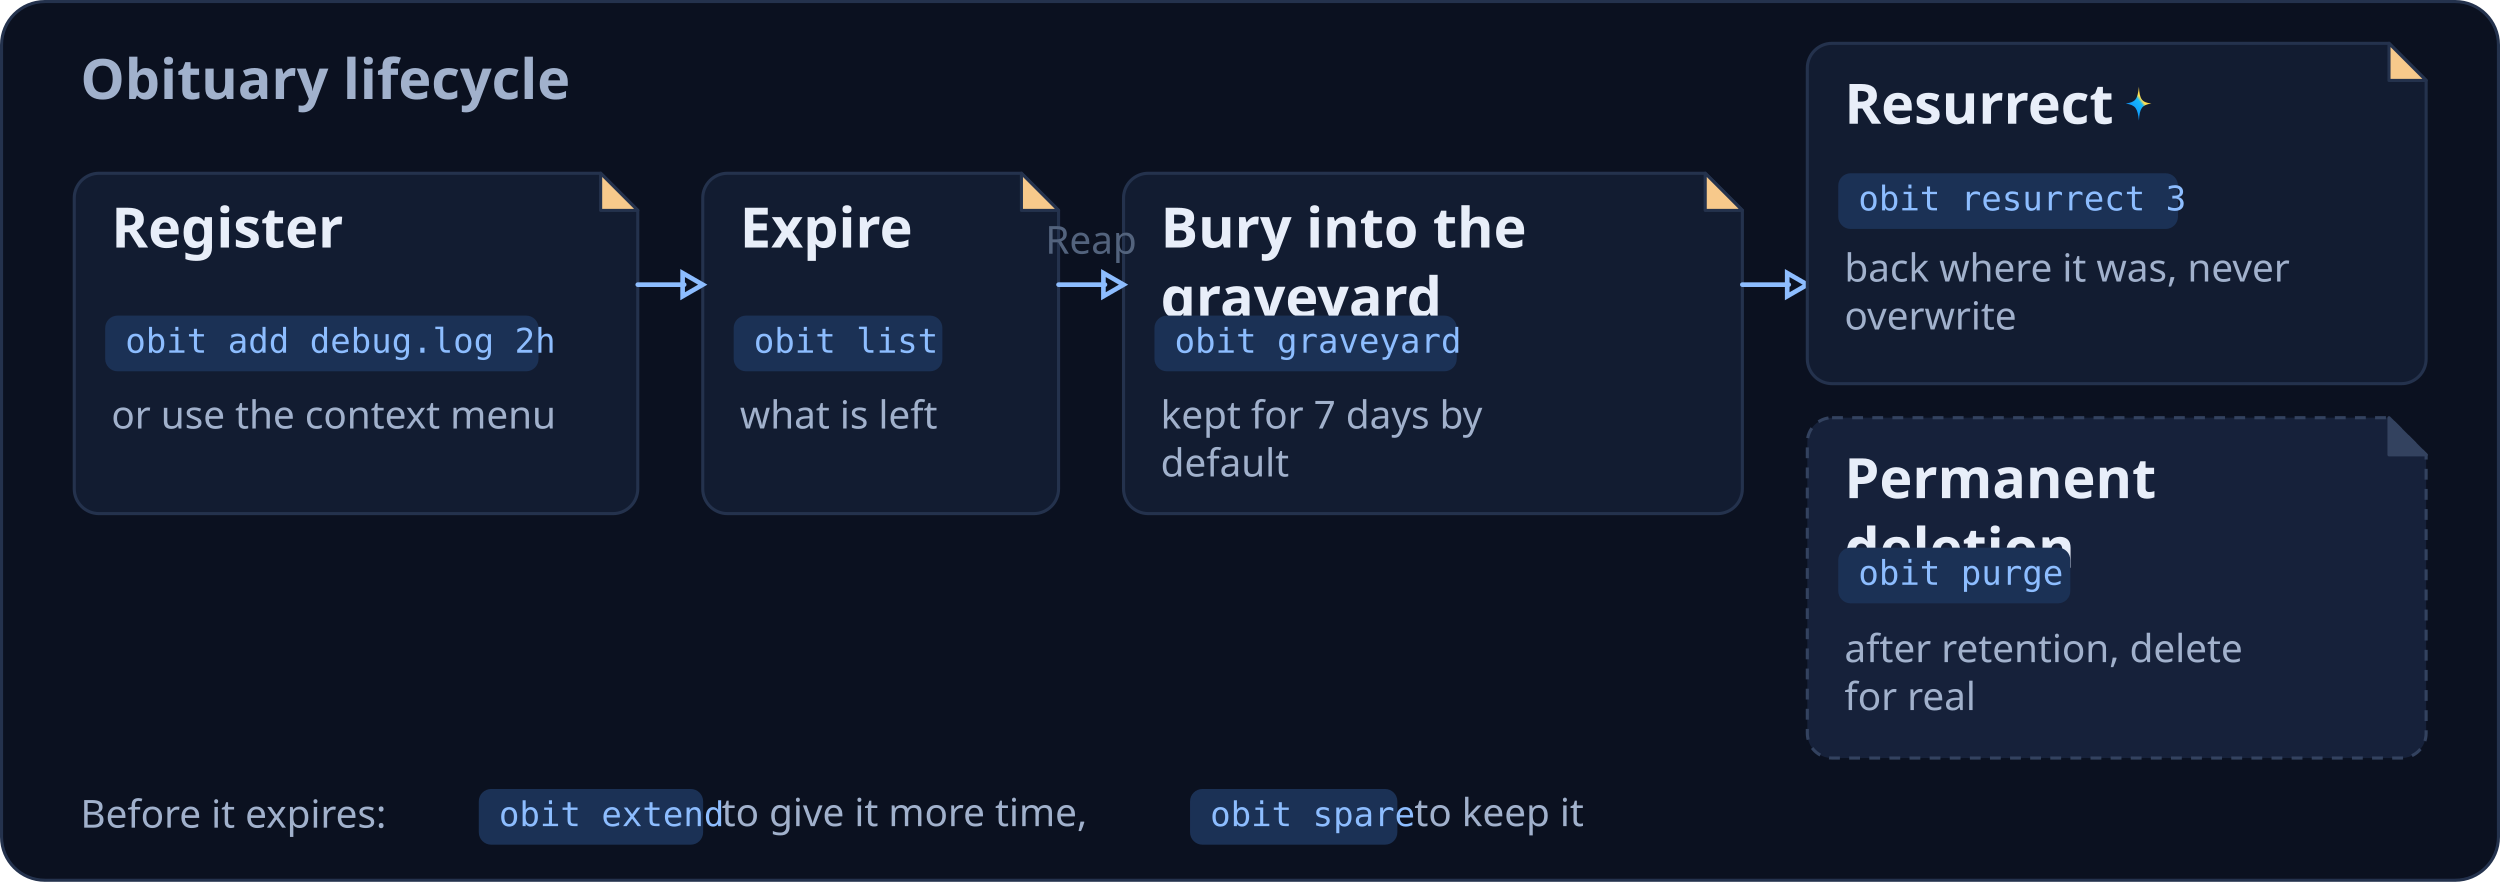
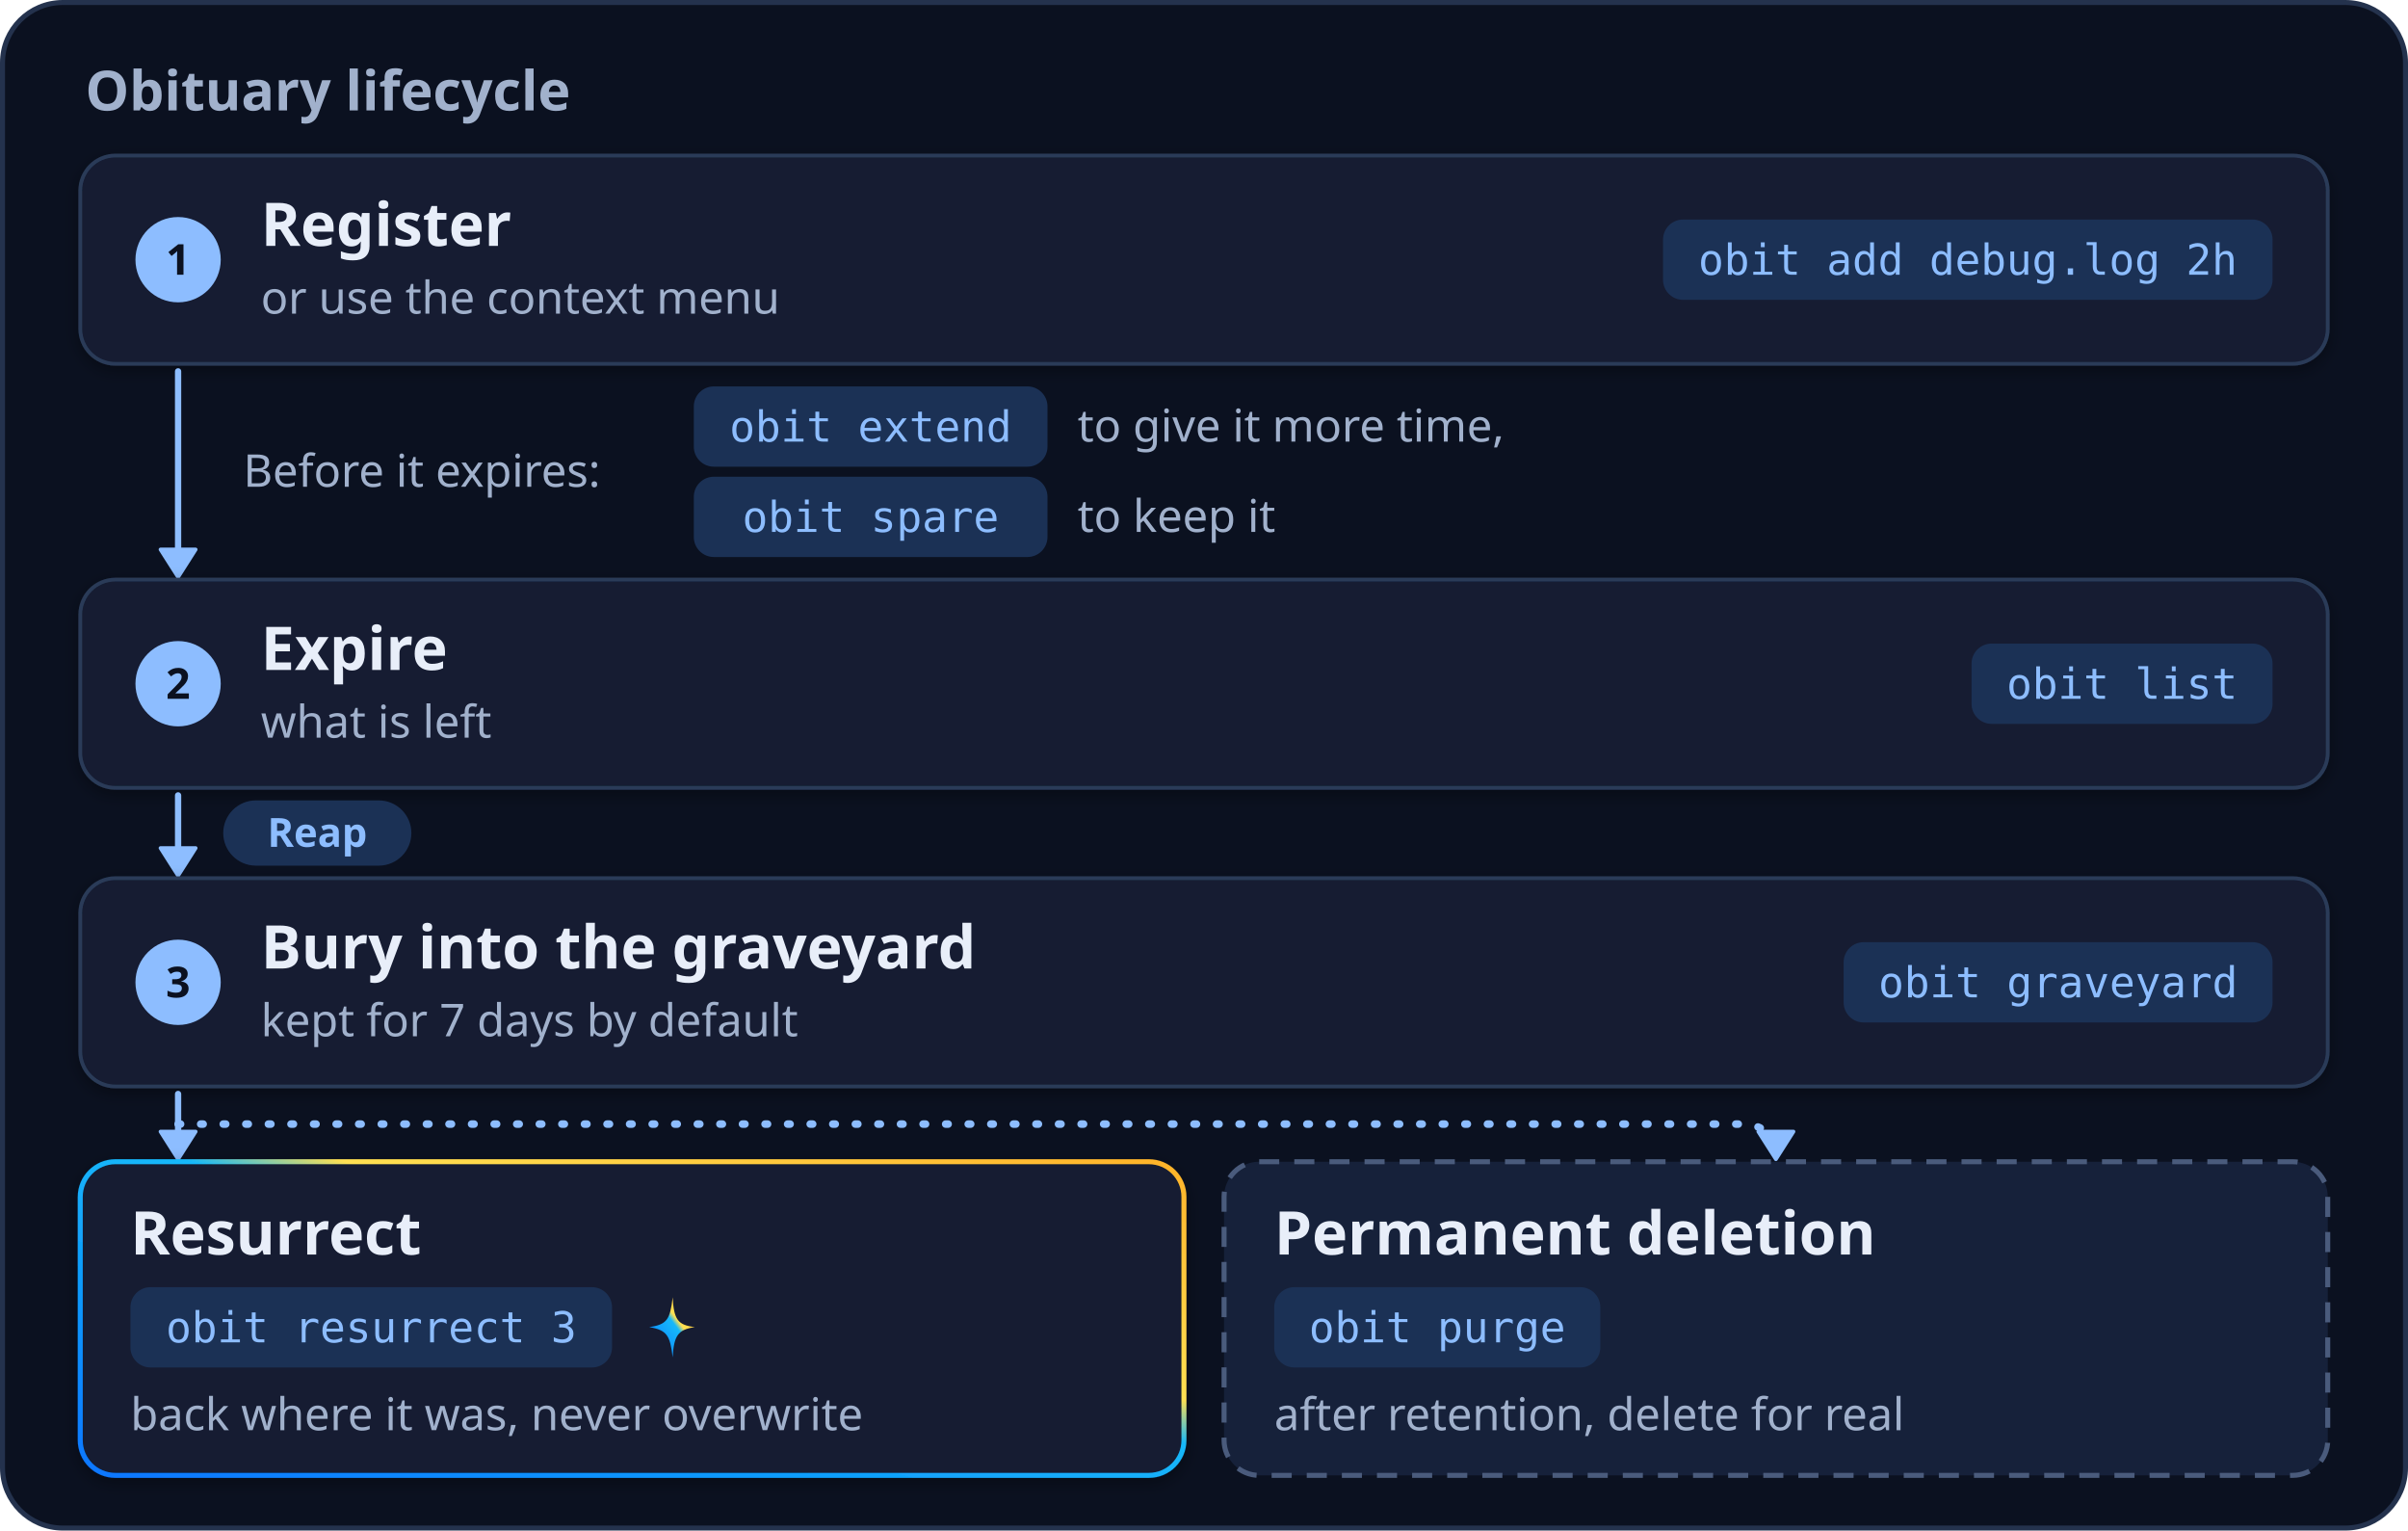
- <svg xmlns="http://www.w3.org/2000/svg" width="1616" height="570" viewBox="0 0 1616 570" role="img" aria-labelledby="title desc">
+ <svg xmlns="http://www.w3.org/2000/svg" width="960" height="610" viewBox="0 0 960 610" role="img" aria-labelledby="title desc">
  <defs>
    <linearGradient id="spark" x1="0" y1="1" x2="1" y2="0">
      <stop stop-color="#0876FF" />
      <stop offset=".55" stop-color="#16B8FA" />
      <stop offset=".62" stop-color="#FFE052" />
      <stop offset="1" stop-color="#FFB329" />
    </linearGradient>
+     <filter id="shadow" x="-4%" y="-12%" width="108%" height="132%">
+       <feDropShadow dx="0" dy="2" stdDeviation="3" flood-color="#000000" flood-opacity="0.35" />
+     </filter>
  </defs>
-   <rect x="1" y="1" width="1614" height="568" rx="28" fill="#0B1120" stroke="#24324D" stroke-width="2" />
-   <g font-family="-apple-system, BlinkMacSystemFont, 'Segoe UI', 'Noto Sans', 'Noto Sans CJK SC', 'Noto Sans CJK TC', 'Noto Sans JP', 'Noto Sans KR', 'Noto Sans Cyrillic', 'Microsoft YaHei', 'PingFang SC', 'Hiragino Sans', 'Malgun Gothic', sans-serif">
-     <text x="52" y="64" font-family="-apple-system, BlinkMacSystemFont, 'Segoe UI', 'Noto Sans', 'Noto Sans CJK SC', 'Noto Sans CJK TC', 'Noto Sans JP', 'Noto Sans KR', 'Noto Sans Cyrillic', 'Microsoft YaHei', 'PingFang SC', 'Hiragino Sans', 'Malgun Gothic', sans-serif" font-size="36.0" fill="#A1B1CC" font-weight="600" id="section">Obituary lifecycle</text>
-     <path d="M64 112H388.25L412.25 136V316A16 16 0 0 1 396.25 332H64A16 16 0 0 1 48 316V128A16 16 0 0 1 64 112Z" fill="#121C31" stroke="#24324D" stroke-width="2" />
-     <path d="M388.25 112V136H412.25Z" fill="#F7C98B" stroke="#24324D" stroke-width="2" stroke-linejoin="round" />
-     <text x="72" y="160" font-family="-apple-system, BlinkMacSystemFont, 'Segoe UI', 'Noto Sans', 'Noto Sans CJK SC', 'Noto Sans CJK TC', 'Noto Sans JP', 'Noto Sans KR', 'Noto Sans Cyrillic', 'Microsoft YaHei', 'PingFang SC', 'Hiragino Sans', 'Malgun Gothic', sans-serif" font-size="36.0" fill="#E8EEF9" font-weight="700" id="register">Register</text>
-     <rect x="68" y="204" width="280.1" height="36" rx="8" fill="#1B3155" />
-     <text x="81" y="228" font-family="ui-monospace, 'Cascadia Code', 'SF Mono', Consolas, monospace" font-size="22.0" fill="#8DBDFF">obit add debug.log 2h</text>
-     <text x="72" y="277" font-family="-apple-system, BlinkMacSystemFont, 'Segoe UI', 'Noto Sans', 'Noto Sans CJK SC', 'Noto Sans CJK TC', 'Noto Sans JP', 'Noto Sans KR', 'Noto Sans Cyrillic', 'Microsoft YaHei', 'PingFang SC', 'Hiragino Sans', 'Malgun Gothic', sans-serif" font-size="25.0" fill="#A1B1CC" id="register_note">or use the context menu</text>
-     <path d="M470.25 112H660.25L684.25 136V316A16 16 0 0 1 668.25 332H470.25A16 16 0 0 1 454.25 316V128A16 16 0 0 1 470.25 112Z" fill="#121C31" stroke="#24324D" stroke-width="2" />
-     <path d="M660.25 112V136H684.25Z" fill="#F7C98B" stroke="#24324D" stroke-width="2" stroke-linejoin="round" />
-     <text x="478.25" y="160" font-family="-apple-system, BlinkMacSystemFont, 'Segoe UI', 'Noto Sans', 'Noto Sans CJK SC', 'Noto Sans CJK TC', 'Noto Sans JP', 'Noto Sans KR', 'Noto Sans Cyrillic', 'Microsoft YaHei', 'PingFang SC', 'Hiragino Sans', 'Malgun Gothic', sans-serif" font-size="36.0" fill="#E8EEF9" font-weight="700" id="expire">Expire</text>
-     <rect x="474.25" y="204" width="134.9" height="36" rx="8" fill="#1B3155" />
-     <text x="487.25" y="228" font-family="ui-monospace, 'Cascadia Code', 'SF Mono', Consolas, monospace" font-size="22.0" fill="#8DBDFF">obit list</text>
-     <text x="478.25" y="277" font-family="-apple-system, BlinkMacSystemFont, 'Segoe UI', 'Noto Sans', 'Noto Sans CJK SC', 'Noto Sans CJK TC', 'Noto Sans JP', 'Noto Sans KR', 'Noto Sans Cyrillic', 'Microsoft YaHei', 'PingFang SC', 'Hiragino Sans', 'Malgun Gothic', sans-serif" font-size="25.0" fill="#A1B1CC" id="expire_note">what is left</text>
-     <path d="M742.25 112H1102.25L1126.25 136V316A16 16 0 0 1 1110.25 332H742.25A16 16 0 0 1 726.25 316V128A16 16 0 0 1 742.25 112Z" fill="#121C31" stroke="#24324D" stroke-width="2" />
-     <path d="M1102.25 112V136H1126.25Z" fill="#F7C98B" stroke="#24324D" stroke-width="2" stroke-linejoin="round" />
-     <text x="750.25" y="160" font-family="-apple-system, BlinkMacSystemFont, 'Segoe UI', 'Noto Sans', 'Noto Sans CJK SC', 'Noto Sans CJK TC', 'Noto Sans JP', 'Noto Sans KR', 'Noto Sans Cyrillic', 'Microsoft YaHei', 'PingFang SC', 'Hiragino Sans', 'Malgun Gothic', sans-serif" font-size="36.0" fill="#E8EEF9" font-weight="700" id="bury">Bury into the</text>
-     <text x="750.25" y="205" font-family="-apple-system, BlinkMacSystemFont, 'Segoe UI', 'Noto Sans', 'Noto Sans CJK SC', 'Noto Sans CJK TC', 'Noto Sans JP', 'Noto Sans KR', 'Noto Sans Cyrillic', 'Microsoft YaHei', 'PingFang SC', 'Hiragino Sans', 'Malgun Gothic', sans-serif" font-size="36.0" fill="#E8EEF9" font-weight="700" id="bury">graveyard</text>
-     <rect x="746.25" y="204" width="195.4" height="36" rx="8" fill="#1B3155" />
-     <text x="759.25" y="228" font-family="ui-monospace, 'Cascadia Code', 'SF Mono', Consolas, monospace" font-size="22.0" fill="#8DBDFF">obit graveyard</text>
-     <text x="750.25" y="277" font-family="-apple-system, BlinkMacSystemFont, 'Segoe UI', 'Noto Sans', 'Noto Sans CJK SC', 'Noto Sans CJK TC', 'Noto Sans JP', 'Noto Sans KR', 'Noto Sans Cyrillic', 'Microsoft YaHei', 'PingFang SC', 'Hiragino Sans', 'Malgun Gothic', sans-serif" font-size="25.0" fill="#A1B1CC" id="bury_note">kept for 7 days by</text>
-     <text x="750.25" y="308" font-family="-apple-system, BlinkMacSystemFont, 'Segoe UI', 'Noto Sans', 'Noto Sans CJK SC', 'Noto Sans CJK TC', 'Noto Sans JP', 'Noto Sans KR', 'Noto Sans Cyrillic', 'Microsoft YaHei', 'PingFang SC', 'Hiragino Sans', 'Malgun Gothic', sans-serif" font-size="25.0" fill="#A1B1CC" id="bury_note">default</text>
-     <path d="M412.25 184H442.25M454.25 184l-13 -7.5v15Z" stroke="#8DBDFF" stroke-width="3" stroke-linecap="round" fill="none" />
-     <path d="M684.25 184H714.25M726.25 184l-13 -7.5v15Z" stroke="#8DBDFF" stroke-width="3" stroke-linecap="round" fill="none" />
-     <text x="705.25" y="164.0" font-family="-apple-system, BlinkMacSystemFont, 'Segoe UI', 'Noto Sans', 'Noto Sans CJK SC', 'Noto Sans CJK TC', 'Noto Sans JP', 'Noto Sans KR', 'Noto Sans Cyrillic', 'Microsoft YaHei', 'PingFang SC', 'Hiragino Sans', 'Malgun Gothic', sans-serif" font-size="25.0" fill="#53637D" text-anchor="middle">Reap</text>
-     <path d="M1126.25 184H1156.25M1168.25 184l-13 -7.5v15Z" stroke="#8DBDFF" stroke-width="3" stroke-linecap="round" fill="none" />
-     <path d="M1184.25 28H1544.25L1568.25 52V232A16 16 0 0 1 1552.25 248H1184.25A16 16 0 0 1 1168.25 232V44A16 16 0 0 1 1184.25 28Z" fill="#121C31" stroke="#24324D" stroke-width="2" />
-     <path d="M1544.25 28V52H1568.25Z" fill="#F7C98B" stroke="#24324D" stroke-width="2" stroke-linejoin="round" />
-     <text x="1192.25" y="80" font-family="-apple-system, BlinkMacSystemFont, 'Segoe UI', 'Noto Sans', 'Noto Sans CJK SC', 'Noto Sans CJK TC', 'Noto Sans JP', 'Noto Sans KR', 'Noto Sans Cyrillic', 'Microsoft YaHei', 'PingFang SC', 'Hiragino Sans', 'Malgun Gothic', sans-serif" font-size="36.0" fill="#E8EEF9" font-weight="700" id="resurrect">Resurrect</text>
-     <path id="resurrect-star" d="M17.6 9.4c.3 5.3 1.2 6.5 5.2 7-4 .6-4.9 2-5.2 7.1-.6-5.1-1.3-6.4-5.5-7.1 4.2-.6 4.9-1.8 5.5-7Z" fill="url(#spark)" transform="translate(1382.45 67) scale(1.55) translate(-17.5 -16.45)" />
-     <rect x="1188.25" y="112" width="219.6" height="36" rx="8" fill="#1B3155" />
-     <text x="1201.25" y="136" font-family="ui-monospace, 'Cascadia Code', 'SF Mono', Consolas, monospace" font-size="22.0" fill="#8DBDFF">obit resurrect 3</text>
-     <text x="1192.25" y="182" font-family="-apple-system, BlinkMacSystemFont, 'Segoe UI', 'Noto Sans', 'Noto Sans CJK SC', 'Noto Sans CJK TC', 'Noto Sans JP', 'Noto Sans KR', 'Noto Sans Cyrillic', 'Microsoft YaHei', 'PingFang SC', 'Hiragino Sans', 'Malgun Gothic', sans-serif" font-size="25.0" fill="#A1B1CC" id="resurrect-note">back where it was, never</text>
-     <text x="1192.25" y="213" font-family="-apple-system, BlinkMacSystemFont, 'Segoe UI', 'Noto Sans', 'Noto Sans CJK SC', 'Noto Sans CJK TC', 'Noto Sans JP', 'Noto Sans KR', 'Noto Sans Cyrillic', 'Microsoft YaHei', 'PingFang SC', 'Hiragino Sans', 'Malgun Gothic', sans-serif" font-size="25.0" fill="#A1B1CC" id="resurrect-note">overwrite</text>
-     <path d="M1184.25 270H1544.25L1568.25 294V474A16 16 0 0 1 1552.25 490H1184.25A16 16 0 0 1 1168.25 474V286A16 16 0 0 1 1184.25 270Z" fill="#16213A" stroke="#33425F" stroke-width="2" stroke-dasharray="7 6" />
-     <path d="M1544.25 270V294H1568.25Z" fill="#33425F" stroke="#33425F" stroke-width="2" stroke-linejoin="round" />
-     <text x="1192.25" y="322" font-family="-apple-system, BlinkMacSystemFont, 'Segoe UI', 'Noto Sans', 'Noto Sans CJK SC', 'Noto Sans CJK TC', 'Noto Sans JP', 'Noto Sans KR', 'Noto Sans Cyrillic', 'Microsoft YaHei', 'PingFang SC', 'Hiragino Sans', 'Malgun Gothic', sans-serif" font-size="36.0" fill="#E8EEF9" font-weight="700" id="purge">Permanent</text>
-     <text x="1192.25" y="367" font-family="-apple-system, BlinkMacSystemFont, 'Segoe UI', 'Noto Sans', 'Noto Sans CJK SC', 'Noto Sans CJK TC', 'Noto Sans JP', 'Noto Sans KR', 'Noto Sans Cyrillic', 'Microsoft YaHei', 'PingFang SC', 'Hiragino Sans', 'Malgun Gothic', sans-serif" font-size="36.0" fill="#E8EEF9" font-weight="700" id="purge">deletion</text>
-     <rect x="1188.25" y="354" width="150" height="36" rx="8" fill="#1B3155" />
-     <text x="1201.25" y="378" font-family="ui-monospace, 'Cascadia Code', 'SF Mono', Consolas, monospace" font-size="22.0" fill="#8DBDFF">obit purge</text>
-     <text x="1192.25" y="428" font-family="-apple-system, BlinkMacSystemFont, 'Segoe UI', 'Noto Sans', 'Noto Sans CJK SC', 'Noto Sans CJK TC', 'Noto Sans JP', 'Noto Sans KR', 'Noto Sans Cyrillic', 'Microsoft YaHei', 'PingFang SC', 'Hiragino Sans', 'Malgun Gothic', sans-serif" font-size="25.0" fill="#A1B1CC" id="purge-note">after retention, delete</text>
-     <text x="1192.25" y="459" font-family="-apple-system, BlinkMacSystemFont, 'Segoe UI', 'Noto Sans', 'Noto Sans CJK SC', 'Noto Sans CJK TC', 'Noto Sans JP', 'Noto Sans KR', 'Noto Sans Cyrillic', 'Microsoft YaHei', 'PingFang SC', 'Hiragino Sans', 'Malgun Gothic', sans-serif" font-size="25.0" fill="#A1B1CC" id="purge-note">for real</text>
-     <text x="52" y="535" font-family="-apple-system, BlinkMacSystemFont, 'Segoe UI', 'Noto Sans', 'Noto Sans CJK SC', 'Noto Sans CJK TC', 'Noto Sans JP', 'Noto Sans KR', 'Noto Sans Cyrillic', 'Microsoft YaHei', 'PingFang SC', 'Hiragino Sans', 'Malgun Gothic', sans-serif" font-size="25.0" fill="#A1B1CC" id="before">Before it expires:</text>
-     <rect x="309.5" y="510" width="145" height="36" rx="8" fill="#1B3155" />
-     <text x="322.5" y="534" font-family="ui-monospace, 'Cascadia Code', 'SF Mono', Consolas, monospace" font-size="22.0" fill="#8DBDFF">obit extend</text>
-     <text x="466.5" y="534" font-family="-apple-system, BlinkMacSystemFont, 'Segoe UI', 'Noto Sans', 'Noto Sans CJK SC', 'Noto Sans CJK TC', 'Noto Sans JP', 'Noto Sans KR', 'Noto Sans Cyrillic', 'Microsoft YaHei', 'PingFang SC', 'Hiragino Sans', 'Malgun Gothic', sans-serif" font-size="25.0" fill="#A1B1CC" id="extend-note">to give it more time,</text>
-     <rect x="769.25" y="510" width="134" height="36" rx="8" fill="#1B3155" />
-     <text x="782.25" y="534" font-family="ui-monospace, 'Cascadia Code', 'SF Mono', Consolas, monospace" font-size="22.0" fill="#8DBDFF">obit spare</text>
-     <text x="914.25" y="534" font-family="-apple-system, BlinkMacSystemFont, 'Segoe UI', 'Noto Sans', 'Noto Sans CJK SC', 'Noto Sans CJK TC', 'Noto Sans JP', 'Noto Sans KR', 'Noto Sans Cyrillic', 'Microsoft YaHei', 'PingFang SC', 'Hiragino Sans', 'Malgun Gothic', sans-serif" font-size="25.0" fill="#A1B1CC" id="spare-note">to keep it</text>
-   </g>
+   <rect data-role="bg" x="1" y="1" width="958" height="608" rx="24" fill="#0B1120" stroke="#24324D" stroke-width="2" />
+   <text x="34" y="44" font-family="-apple-system, BlinkMacSystemFont, 'Segoe UI', 'Noto Sans', 'Noto Sans CJK SC', 'Noto Sans CJK TC', 'Noto Sans JP', 'Noto Sans KR', 'Noto Sans Cyrillic', 'Microsoft YaHei', 'PingFang SC', 'Hiragino Sans', 'Malgun Gothic', sans-serif" font-size="22" fill="#A1B1CC" font-weight="700" data-t="heading" data-k="title" data-g="title">Obituary lifecycle</text>
+   <rect data-role="card" x="32" y="62" width="896" height="83" rx="14" fill="#121C31" stroke="#2C3B58" stroke-width="1.5" filter="url(#shadow)" />
+   <circle data-role="badge" cx="71" cy="103.5" r="17" fill="#8DBDFF" />
+   <text x="71" y="109.5" font-family="-apple-system, BlinkMacSystemFont, 'Segoe UI', 'Noto Sans', 'Noto Sans CJK SC', 'Noto Sans CJK TC', 'Noto Sans JP', 'Noto Sans KR', 'Noto Sans Cyrillic', 'Microsoft YaHei', 'PingFang SC', 'Hiragino Sans', 'Malgun Gothic', sans-serif" font-size="17" fill="#0B1120" font-weight="700" text-anchor="middle" data-t="number">1</text>
+   <text x="104" y="98" font-family="-apple-system, BlinkMacSystemFont, 'Segoe UI', 'Noto Sans', 'Noto Sans CJK SC', 'Noto Sans CJK TC', 'Noto Sans JP', 'Noto Sans KR', 'Noto Sans Cyrillic', 'Microsoft YaHei', 'PingFang SC', 'Hiragino Sans', 'Malgun Gothic', sans-serif" font-size="24" fill="#E8EEF9" font-weight="700" data-t="title" data-k="register" data-g="register">Register</text>
+   <text x="104" y="125" font-family="-apple-system, BlinkMacSystemFont, 'Segoe UI', 'Noto Sans', 'Noto Sans CJK SC', 'Noto Sans CJK TC', 'Noto Sans JP', 'Noto Sans KR', 'Noto Sans Cyrillic', 'Microsoft YaHei', 'PingFang SC', 'Hiragino Sans', 'Malgun Gothic', sans-serif" font-size="18" fill="#A1B1CC" data-t="note" data-k="register_note" data-g="register_note">or use the context menu</text>
+   <rect data-role="chip" x="663" y="87.5" width="243" height="32" rx="8" fill="#1B3155" data-in="card" />
+   <text x="784.5" y="109.5" font-family="ui-monospace, 'Cascadia Code', 'SF Mono', Consolas, monospace" font-size="17" fill="#8DBDFF" text-anchor="middle" data-t="code">obit add debug.log 2h</text>
+   <path data-role="arrow" d="M71 148V221" fill="none" stroke="#8DBDFF" stroke-width="2.5" stroke-linecap="round" />
+   <path data-role="arrow" d="M64 219L71 230L78 219Z" fill="#8DBDFF" stroke="#8DBDFF" stroke-width="1.5" stroke-linejoin="round" />
+   <text x="97" y="194" font-family="-apple-system, BlinkMacSystemFont, 'Segoe UI', 'Noto Sans', 'Noto Sans CJK SC', 'Noto Sans CJK TC', 'Noto Sans JP', 'Noto Sans KR', 'Noto Sans Cyrillic', 'Microsoft YaHei', 'PingFang SC', 'Hiragino Sans', 'Malgun Gothic', sans-serif" font-size="18" fill="#A1B1CC" data-t="note" data-k="before" data-g="before">Before it expires:</text>
+   <rect data-role="chip" x="276.6" y="154" width="141" height="32" rx="8" fill="#1B3155" data-in="gap" />
+   <text x="347.1" y="176" font-family="ui-monospace, 'Cascadia Code', 'SF Mono', Consolas, monospace" font-size="17" fill="#8DBDFF" text-anchor="middle" data-t="code">obit extend</text>
+   <text x="429.6" y="176" font-family="-apple-system, BlinkMacSystemFont, 'Segoe UI', 'Noto Sans', 'Noto Sans CJK SC', 'Noto Sans CJK TC', 'Noto Sans JP', 'Noto Sans KR', 'Noto Sans Cyrillic', 'Microsoft YaHei', 'PingFang SC', 'Hiragino Sans', 'Malgun Gothic', sans-serif" font-size="18" fill="#A1B1CC" data-t="note" data-k="extend_note" data-g="extend_note">to give it more time,</text>
+   <rect data-role="chip" x="276.6" y="190" width="141" height="32" rx="8" fill="#1B3155" data-in="gap" />
+   <text x="347.1" y="212" font-family="ui-monospace, 'Cascadia Code', 'SF Mono', Consolas, monospace" font-size="17" fill="#8DBDFF" text-anchor="middle" data-t="code">obit spare</text>
+   <text x="429.6" y="212" font-family="-apple-system, BlinkMacSystemFont, 'Segoe UI', 'Noto Sans', 'Noto Sans CJK SC', 'Noto Sans CJK TC', 'Noto Sans JP', 'Noto Sans KR', 'Noto Sans Cyrillic', 'Microsoft YaHei', 'PingFang SC', 'Hiragino Sans', 'Malgun Gothic', sans-serif" font-size="18" fill="#A1B1CC" data-t="note" data-k="spare_note" data-g="spare_note">to keep it</text>
+   <rect data-role="card" x="32" y="231" width="896" height="83" rx="14" fill="#121C31" stroke="#2C3B58" stroke-width="1.5" filter="url(#shadow)" />
+   <circle data-role="badge" cx="71" cy="272.5" r="17" fill="#8DBDFF" />
+   <text x="71" y="278.5" font-family="-apple-system, BlinkMacSystemFont, 'Segoe UI', 'Noto Sans', 'Noto Sans CJK SC', 'Noto Sans CJK TC', 'Noto Sans JP', 'Noto Sans KR', 'Noto Sans Cyrillic', 'Microsoft YaHei', 'PingFang SC', 'Hiragino Sans', 'Malgun Gothic', sans-serif" font-size="17" fill="#0B1120" font-weight="700" text-anchor="middle" data-t="number">2</text>
+   <text x="104" y="267" font-family="-apple-system, BlinkMacSystemFont, 'Segoe UI', 'Noto Sans', 'Noto Sans CJK SC', 'Noto Sans CJK TC', 'Noto Sans JP', 'Noto Sans KR', 'Noto Sans Cyrillic', 'Microsoft YaHei', 'PingFang SC', 'Hiragino Sans', 'Malgun Gothic', sans-serif" font-size="24" fill="#E8EEF9" font-weight="700" data-t="title" data-k="expire" data-g="expire">Expire</text>
+   <text x="104" y="294" font-family="-apple-system, BlinkMacSystemFont, 'Segoe UI', 'Noto Sans', 'Noto Sans CJK SC', 'Noto Sans CJK TC', 'Noto Sans JP', 'Noto Sans KR', 'Noto Sans Cyrillic', 'Microsoft YaHei', 'PingFang SC', 'Hiragino Sans', 'Malgun Gothic', sans-serif" font-size="18" fill="#A1B1CC" data-t="note" data-k="expire_note" data-g="expire_note">what is left</text>
+   <rect data-role="chip" x="786" y="256.5" width="120" height="32" rx="8" fill="#1B3155" data-in="card" />
+   <text x="846" y="278.5" font-family="ui-monospace, 'Cascadia Code', 'SF Mono', Consolas, monospace" font-size="17" fill="#8DBDFF" text-anchor="middle" data-t="code">obit list</text>
+   <path data-role="arrow" d="M71 317V340" fill="none" stroke="#8DBDFF" stroke-width="2.5" stroke-linecap="round" />
+   <path data-role="arrow" d="M64 338L71 349L78 338Z" fill="#8DBDFF" stroke="#8DBDFF" stroke-width="1.5" stroke-linejoin="round" />
+   <rect data-role="pill" x="89" y="319" width="75" height="26" rx="13" fill="#1B3155" />
+   <text x="126.5" y="337.5" font-family="-apple-system, BlinkMacSystemFont, 'Segoe UI', 'Noto Sans', 'Noto Sans CJK SC', 'Noto Sans CJK TC', 'Noto Sans JP', 'Noto Sans KR', 'Noto Sans Cyrillic', 'Microsoft YaHei', 'PingFang SC', 'Hiragino Sans', 'Malgun Gothic', sans-serif" font-size="16" fill="#8DBDFF" font-weight="600" text-anchor="middle" data-t="caption" data-k="reap" data-g="reap">Reap</text>
+   <rect data-role="card" x="32" y="350" width="896" height="83" rx="14" fill="#121C31" stroke="#2C3B58" stroke-width="1.5" filter="url(#shadow)" />
+   <circle data-role="badge" cx="71" cy="391.5" r="17" fill="#8DBDFF" />
+   <text x="71" y="397.5" font-family="-apple-system, BlinkMacSystemFont, 'Segoe UI', 'Noto Sans', 'Noto Sans CJK SC', 'Noto Sans CJK TC', 'Noto Sans JP', 'Noto Sans KR', 'Noto Sans Cyrillic', 'Microsoft YaHei', 'PingFang SC', 'Hiragino Sans', 'Malgun Gothic', sans-serif" font-size="17" fill="#0B1120" font-weight="700" text-anchor="middle" data-t="number">3</text>
+   <text x="104" y="386" font-family="-apple-system, BlinkMacSystemFont, 'Segoe UI', 'Noto Sans', 'Noto Sans CJK SC', 'Noto Sans CJK TC', 'Noto Sans JP', 'Noto Sans KR', 'Noto Sans Cyrillic', 'Microsoft YaHei', 'PingFang SC', 'Hiragino Sans', 'Malgun Gothic', sans-serif" font-size="24" fill="#E8EEF9" font-weight="700" data-t="title" data-k="bury" data-g="bury">Bury into the graveyard</text>
+   <text x="104" y="413" font-family="-apple-system, BlinkMacSystemFont, 'Segoe UI', 'Noto Sans', 'Noto Sans CJK SC', 'Noto Sans CJK TC', 'Noto Sans JP', 'Noto Sans KR', 'Noto Sans Cyrillic', 'Microsoft YaHei', 'PingFang SC', 'Hiragino Sans', 'Malgun Gothic', sans-serif" font-size="18" fill="#A1B1CC" data-t="note" data-k="bury_note" data-g="bury_note">kept for 7 days by default</text>
+   <rect data-role="chip" x="735" y="375.5" width="171" height="32" rx="8" fill="#1B3155" data-in="card" />
+   <text x="820.5" y="397.5" font-family="ui-monospace, 'Cascadia Code', 'SF Mono', Consolas, monospace" font-size="17" fill="#8DBDFF" text-anchor="middle" data-t="code">obit graveyard</text>
+   <path data-role="arrow" d="M71 436V453" fill="none" stroke="#8DBDFF" stroke-width="2.5" stroke-linecap="round" />
+   <path data-role="arrow" d="M64 451L71 462L78 451Z" fill="#8DBDFF" stroke="#8DBDFF" stroke-width="1.5" stroke-linejoin="round" />
+   <path data-role="arrow" d="M71 448H694Q708 448 708 462V453" fill="none" stroke="#8DBDFF" stroke-width="3" stroke-linecap="round" stroke-dasharray="1 8" />
+   <path data-role="arrow" d="M701 451L708 462L715 451Z" fill="#8DBDFF" stroke="#8DBDFF" stroke-width="1.5" stroke-linejoin="round" />
+   <rect data-role="card" x="32" y="463" width="440" height="125" rx="14" fill="#121C31" stroke="url(#spark)" stroke-width="2" filter="url(#shadow)" />
+   <text x="52" y="500" font-family="-apple-system, BlinkMacSystemFont, 'Segoe UI', 'Noto Sans', 'Noto Sans CJK SC', 'Noto Sans CJK TC', 'Noto Sans JP', 'Noto Sans KR', 'Noto Sans Cyrillic', 'Microsoft YaHei', 'PingFang SC', 'Hiragino Sans', 'Malgun Gothic', sans-serif" font-size="24" fill="#E8EEF9" font-weight="700" data-t="title" data-k="resurrect" data-g="resurrect">Resurrect</text>
+   <path id="resurrect-star" data-role="icon" d="M17.6 9.4c.3 5.3 1.2 6.5 5.2 7-4 .6-4.9 2-5.2 7.1-.6-5.1-1.3-6.4-5.5-7.1 4.2-.6 4.9-1.8 5.5-7Z" fill="url(#spark)" transform="translate(268 529) scale(1.7) translate(-17.5 -16.45)" />
+   <rect data-role="chip" x="52" y="513" width="192" height="32" rx="8" fill="#1B3155" data-in="card" />
+   <text x="148" y="535" font-family="ui-monospace, 'Cascadia Code', 'SF Mono', Consolas, monospace" font-size="17" fill="#8DBDFF" text-anchor="middle" data-t="code">obit resurrect 3</text>
+   <text x="52" y="570" font-family="-apple-system, BlinkMacSystemFont, 'Segoe UI', 'Noto Sans', 'Noto Sans CJK SC', 'Noto Sans CJK TC', 'Noto Sans JP', 'Noto Sans KR', 'Noto Sans Cyrillic', 'Microsoft YaHei', 'PingFang SC', 'Hiragino Sans', 'Malgun Gothic', sans-serif" font-size="18" fill="#A1B1CC" data-t="note" data-k="resurrect_note" data-g="resurrect_note">back where it was, never overwrite</text>
+   <rect data-role="card" x="488" y="463" width="440" height="125" rx="14" fill="#16213A" stroke="#4A5B7C" stroke-width="2" stroke-dasharray="8 6" />
+   <text x="508" y="500" font-family="-apple-system, BlinkMacSystemFont, 'Segoe UI', 'Noto Sans', 'Noto Sans CJK SC', 'Noto Sans CJK TC', 'Noto Sans JP', 'Noto Sans KR', 'Noto Sans Cyrillic', 'Microsoft YaHei', 'PingFang SC', 'Hiragino Sans', 'Malgun Gothic', sans-serif" font-size="24" fill="#E8EEF9" font-weight="700" data-t="title" data-k="purge" data-g="purge">Permanent deletion</text>
+   <rect data-role="chip" x="508" y="513" width="130" height="32" rx="8" fill="#1B3155" data-in="card" />
+   <text x="573" y="535" font-family="ui-monospace, 'Cascadia Code', 'SF Mono', Consolas, monospace" font-size="17" fill="#8DBDFF" text-anchor="middle" data-t="code">obit purge</text>
+   <text x="508" y="570" font-family="-apple-system, BlinkMacSystemFont, 'Segoe UI', 'Noto Sans', 'Noto Sans CJK SC', 'Noto Sans CJK TC', 'Noto Sans JP', 'Noto Sans KR', 'Noto Sans Cyrillic', 'Microsoft YaHei', 'PingFang SC', 'Hiragino Sans', 'Malgun Gothic', sans-serif" font-size="18" fill="#A1B1CC" data-t="note" data-k="purge_note" data-g="purge_note">after retention, delete for real</text>
</svg>
